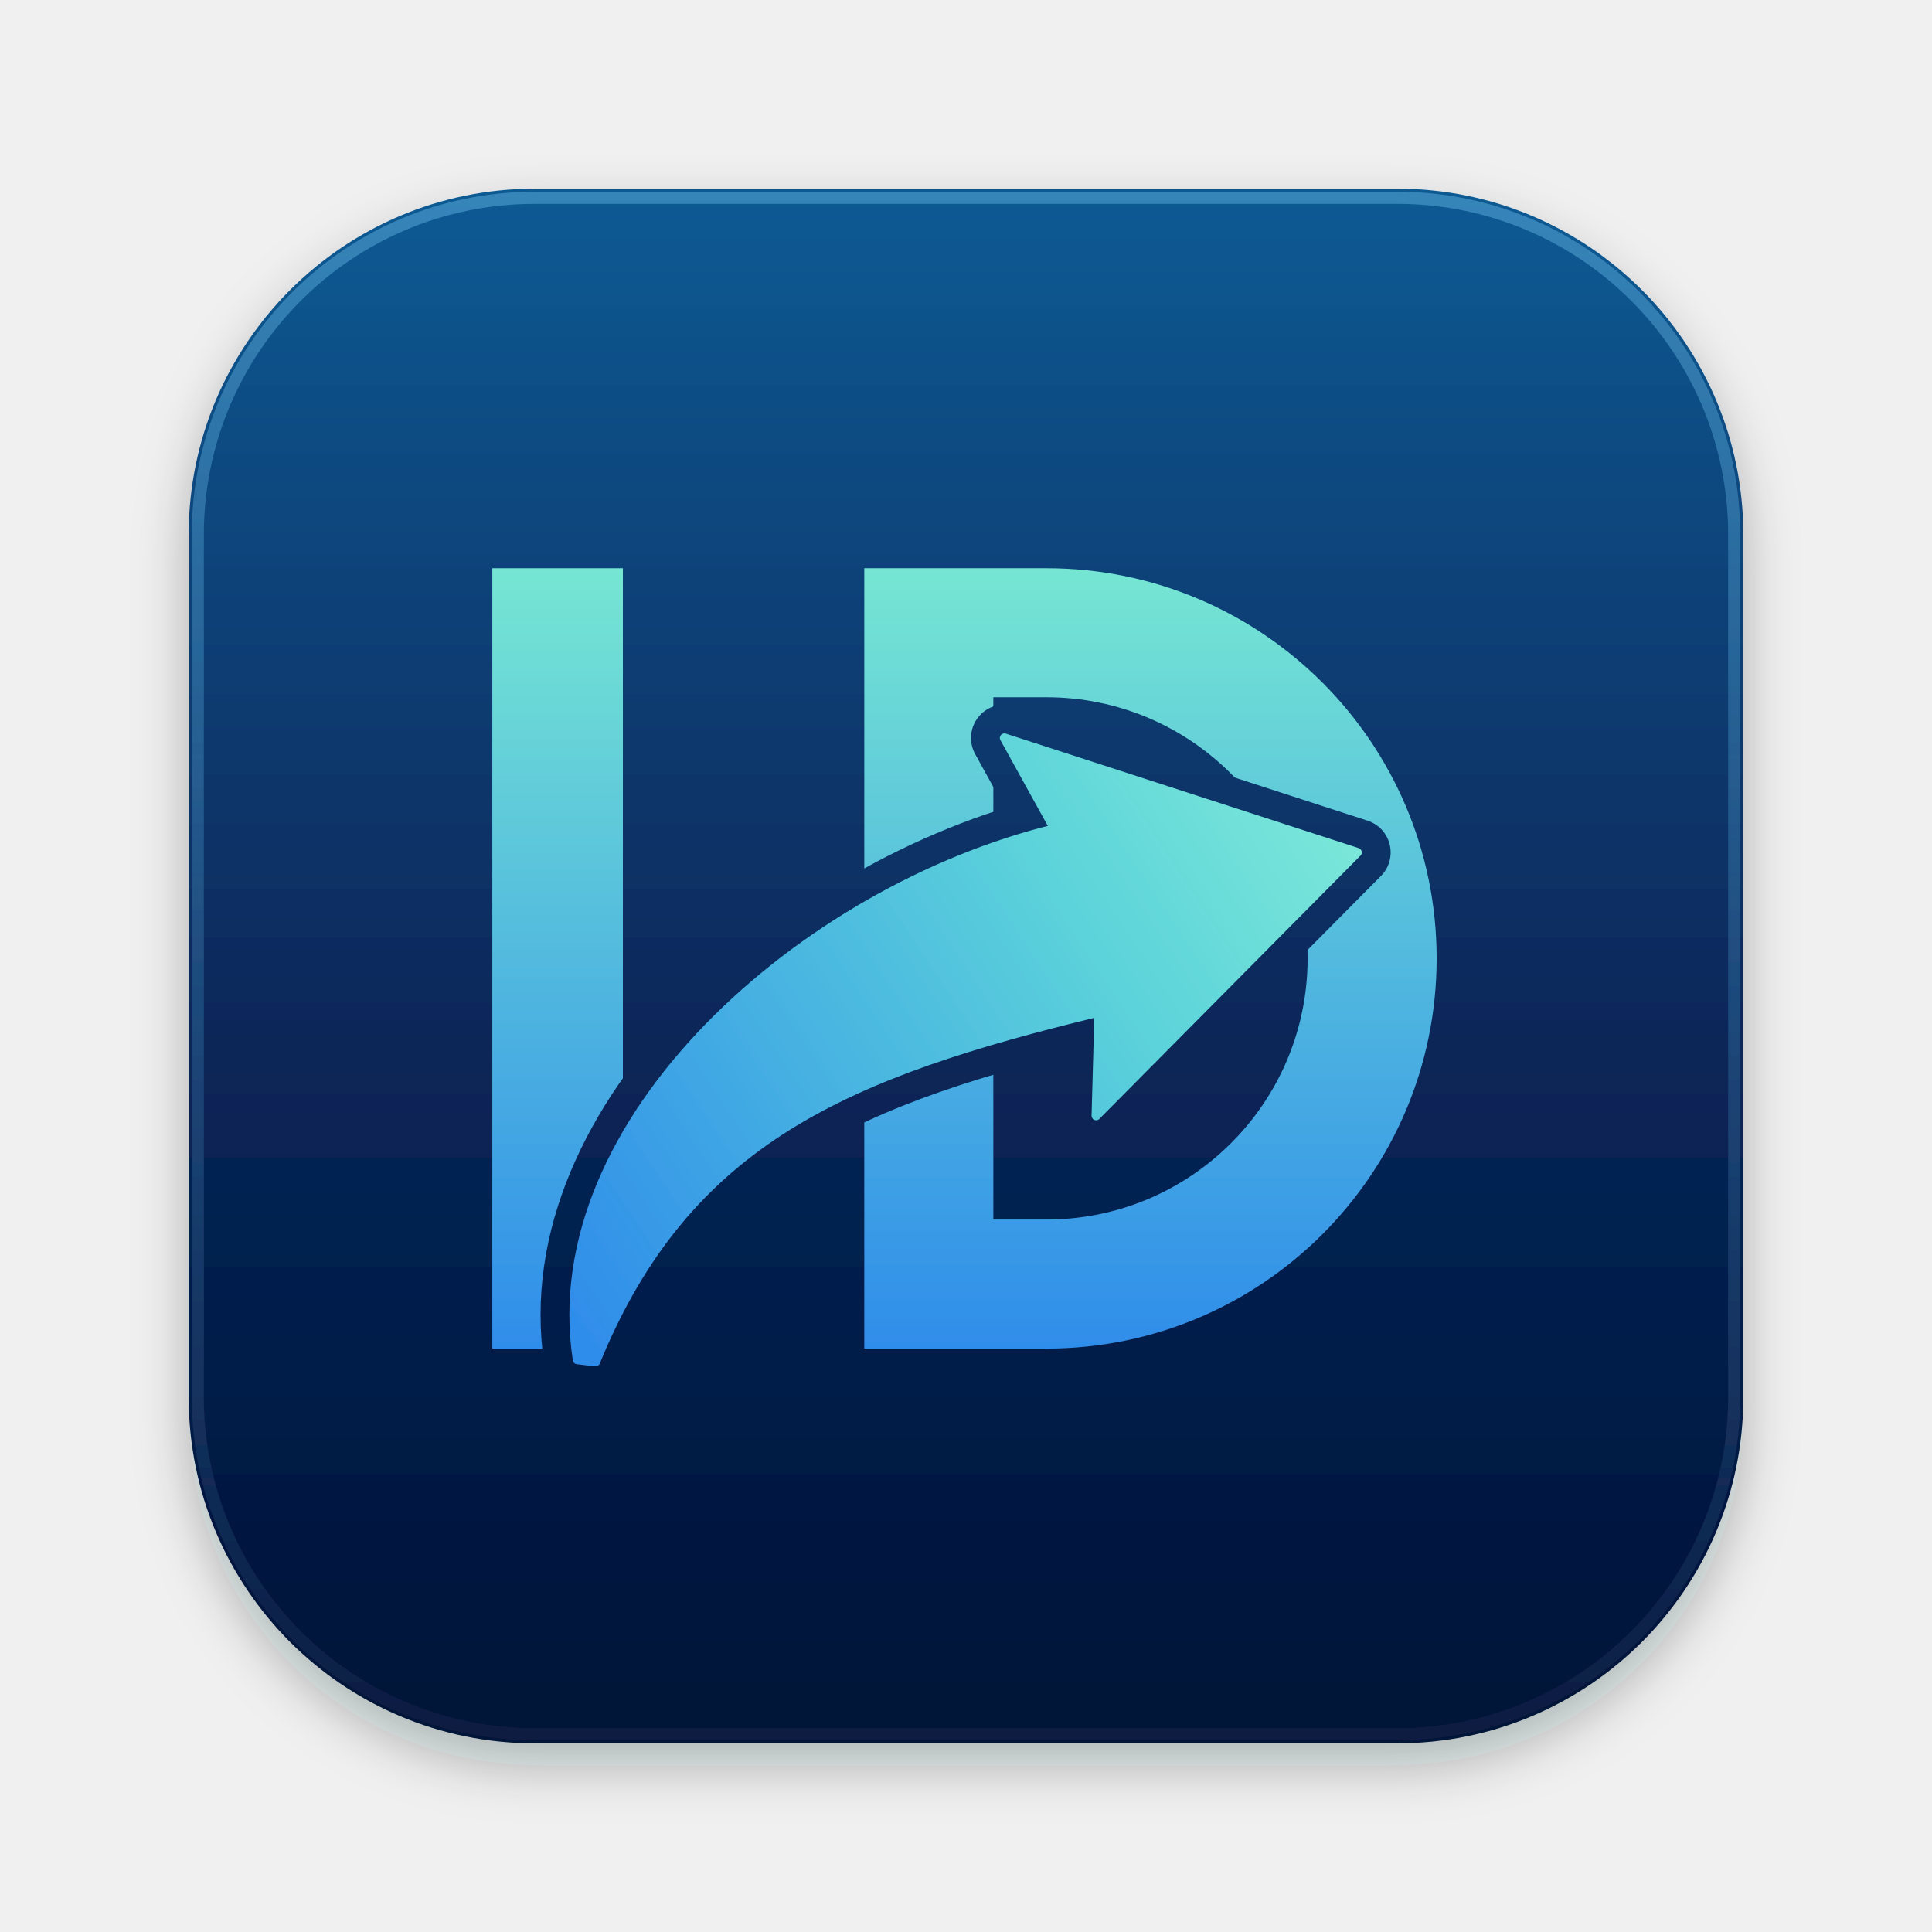
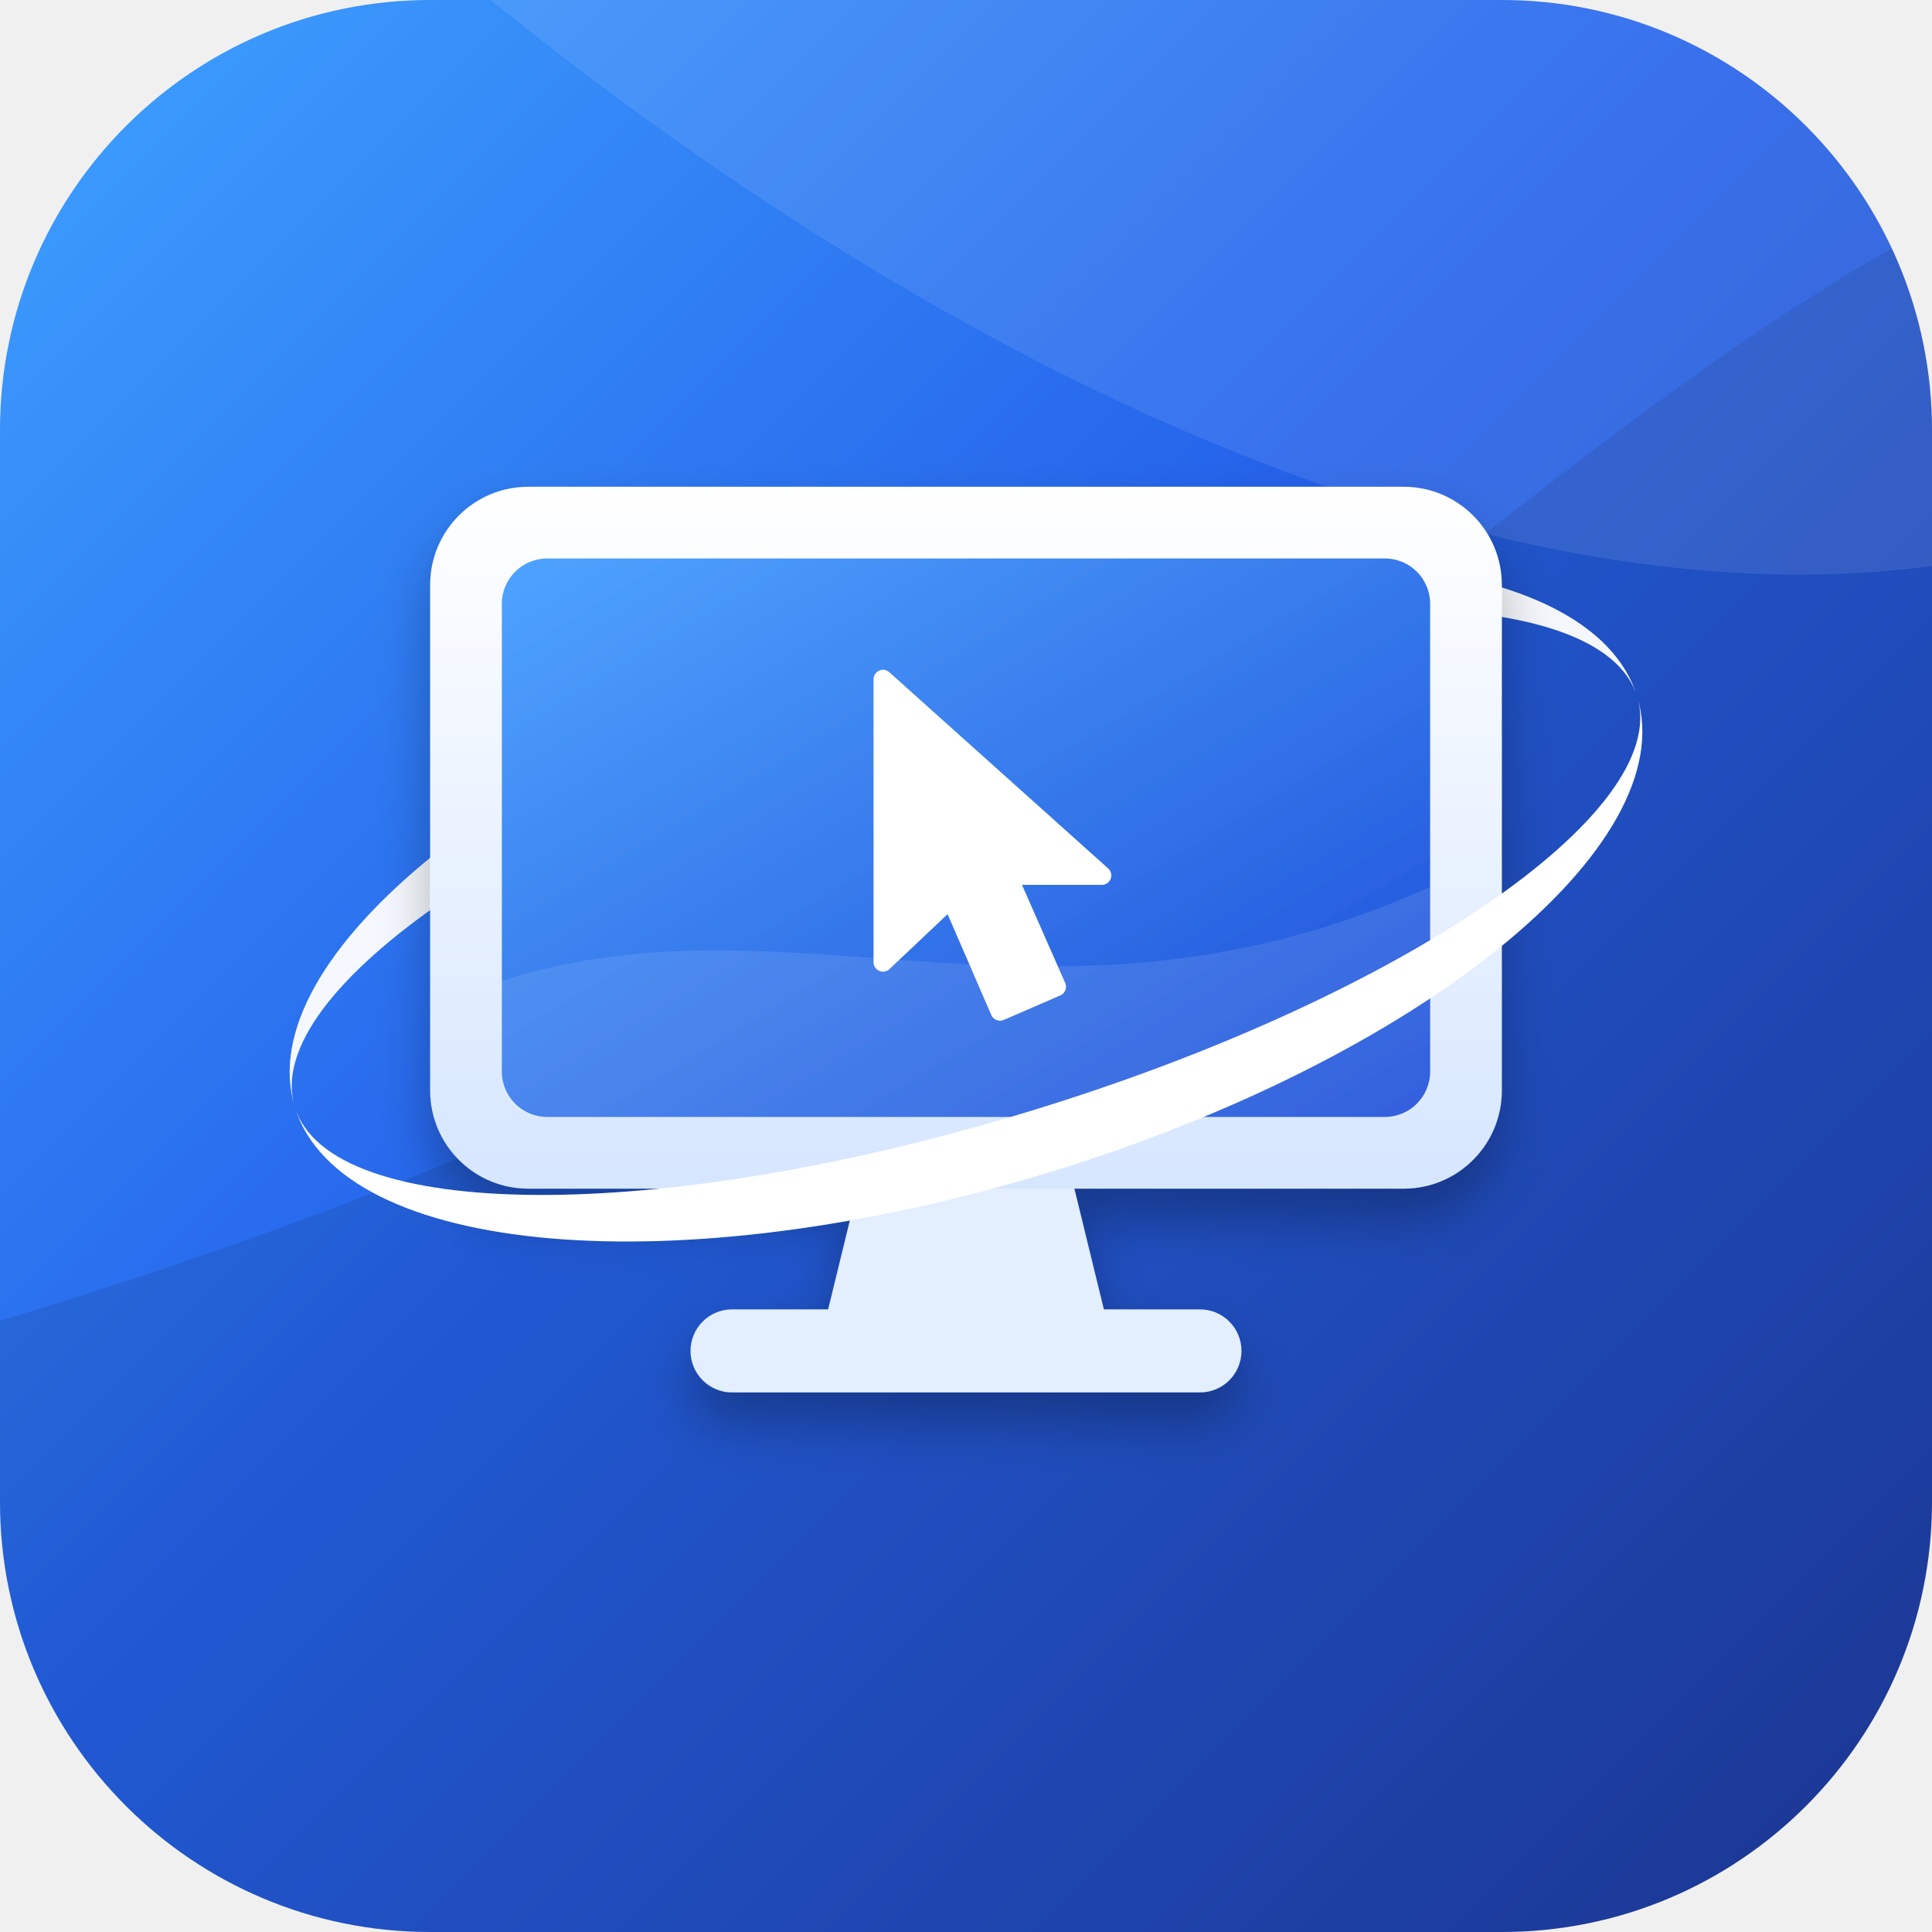
- <svg xmlns="http://www.w3.org/2000/svg" viewBox="0 0 1024 1024">
+ <svg xmlns="http://www.w3.org/2000/svg" width="1024" height="1024" viewBox="0 0 1024 1024">
  <defs>
-     <linearGradient id="bg" x1="0" y1="0" x2="0" y2="1">
-       <stop offset="0" stop-color="#0D5A93" />
-       <stop offset="0.55" stop-color="#072659" />
-       <stop offset="1" stop-color="#041237" />
+     <linearGradient id="bg" x1="0" y1="0" x2="1" y2="1">
+       <stop offset="0" stop-color="#3FA2FF" />
+       <stop offset="0.45" stop-color="#2563EB" />
+       <stop offset="1" stop-color="#1E3A9F" />
    </linearGradient>
-     <linearGradient id="rim" x1="0" y1="0" x2="0" y2="1">
-       <stop offset="0" stop-color="#7FD3FF" stop-opacity="0.35" />
-       <stop offset="1" stop-color="#7FD3FF" stop-opacity="0.05" />
+     <linearGradient id="bz" x1="0" y1="0" x2="0" y2="1">
+       <stop offset="0" stop-color="#FFFFFF" />
+       <stop offset="1" stop-color="#D6E6FF" />
    </linearGradient>
-     <linearGradient id="gv" gradientUnits="userSpaceOnUse" x1="0" y1="250" x2="0" y2="770">
-       <stop offset="0" stop-color="#76E6D3" />
-       <stop offset="1" stop-color="#2E8CEA" />
+     <linearGradient id="sc" x1="0" y1="0" x2="1" y2="1">
+       <stop offset="0" stop-color="#4FA3FF" />
+       <stop offset="1" stop-color="#1D4ED8" />
    </linearGradient>
-     <linearGradient id="ga" gradientUnits="userSpaceOnUse" x1="270" y1="770" x2="860" y2="380">
-       <stop offset="0" stop-color="#2F8DEA" />
-       <stop offset="0.6" stop-color="#5CD3DA" />
-       <stop offset="1" stop-color="#8CF2D8" />
-     </linearGradient>
-     <filter id="sh" x="-20%" y="-20%" width="140%" height="140%">
-       <feDropShadow dx="0" dy="12" stdDeviation="14" flood-color="#0B1F28" flood-opacity="0.28" />
+     <filter id="ds" x="-20%" y="-20%" width="140%" height="150%">
+       <feGaussianBlur in="SourceAlpha" stdDeviation="14" />
+       <feOffset dy="16" />
+       <feComponentTransfer>
+         <feFuncA type="linear" slope="0.28" />
+       </feComponentTransfer>
+       <feMerge>
+         <feMergeNode />
+         <feMergeNode in="SourceGraphic" />
+       </feMerge>
    </filter>
+     <filter id="bodyshadow" x="-10%" y="-10%" width="120%" height="125%">
+       <feGaussianBlur in="SourceAlpha" stdDeviation="12" />
+       <feOffset dy="10" />
+       <feComponentTransfer>
+         <feFuncA type="linear" slope="0.30" />
+       </feComponentTransfer>
+       <feMerge>
+         <feMergeNode />
+         <feMergeNode in="SourceGraphic" />
+       </feMerge>
+     </filter>
+     <clipPath id="body">
+       <rect width="1024" height="1024" rx="228" />
+     </clipPath>
  </defs>
-   <g filter="url(#sh)">
-     <g transform="translate(100 100) scale(0.8046875)">
-       <rect width="1024" height="1024" rx="228" fill="url(#bg)" />
-       <rect x="6" y="6" width="1012" height="1012" rx="222" fill="none" stroke="url(#rim)" stroke-width="8" />
-       <mask id="mAr" maskUnits="userSpaceOnUse" x="0" y="0" width="1024" height="1024">
-         <rect width="1024" height="1024" fill="#fff" />
-         <path d="M268.0,772.7 C328.0,625.7 434.6,582.3 599.6,542.3 L597.7,610.6 L769.7,437.2 L537.3,361.8 L570.4,421.7 C405.4,461.7 232.0,614.3 256.0,771.3 Z" fill="#000" stroke="#000" stroke-width="44" stroke-linejoin="round" stroke-linecap="round" />
-       </mask>
-       <g fill="url(#gv)" mask="url(#mAr)">
-         <path d="M200,250 H286 V764 H200 Z" />
-         <path fill-rule="evenodd" d="M445,250 H565 A257,257 0 0 1 565,764 H445 Z M530,335 V679 H565 A172,172 0 0 0 565,335 Z" />
-       </g>
-       <path d="M268.0,772.7 C328.0,625.7 434.6,582.3 599.6,542.3 L597.7,610.6 L769.7,437.2 L537.3,361.8 L570.4,421.7 C405.4,461.7 232.0,614.3 256.0,771.3 Z" fill="url(#ga)" stroke="url(#ga)" stroke-width="6" stroke-linejoin="round" />
+   <g clip-path="url(#body)">
+     <rect width="1024" height="1024" fill="url(#bg)" />
+     <path d="M1024 120 C760 260 600 520 0 700 L0 1024 L1024 1024 Z" fill="#000" opacity="0.1" />
+     <path d="M1024 0 L1024 300 C800 330 520 210 260 0 Z" fill="#fff" opacity="0.09" />
+   </g>
+   <g transform="translate(512 478) rotate(-17)">
+     <path d="M-372 0 A372 150 0 0 1 372 0 A372 116 0 0 0 -372 0 Z" fill="#FFFFFF" opacity="0.95" />
+   </g>
+   <g filter="url(#ds)">
+     <path d="M458 616 L566 616 L588 706 L436 706 Z" fill="#E3EEFF" />
+     <rect x="366" y="694" width="292" height="44" rx="22" fill="#E3EEFF" />
+     <rect x="228" y="258" width="568" height="372" rx="52" fill="url(#bz)" />
+     <rect x="266" y="296" width="492" height="296" rx="24" fill="url(#sc)" />
+     <path d="M266 520 C420 470 560 560 758 470 L758 568 Q758 592 734 592 L290 592 Q266 592 266 568 Z" fill="#fff" opacity="0.1" />
+     <g transform="translate(468 360)">
+       <path d="M0 0 L0 150 L36 116 L62 176 L92 163 L66 104 L116 104 Z" fill="#FFFFFF" stroke="#FFFFFF" stroke-width="10" stroke-linejoin="round" />
    </g>
  </g>
+   <g transform="translate(512 478) rotate(-17)">
+     <path d="M-372 0 A372 150 0 0 0 372 0 A372 116 0 0 1 -372 0 Z" fill="#FFFFFF" />
+   </g>
</svg>
